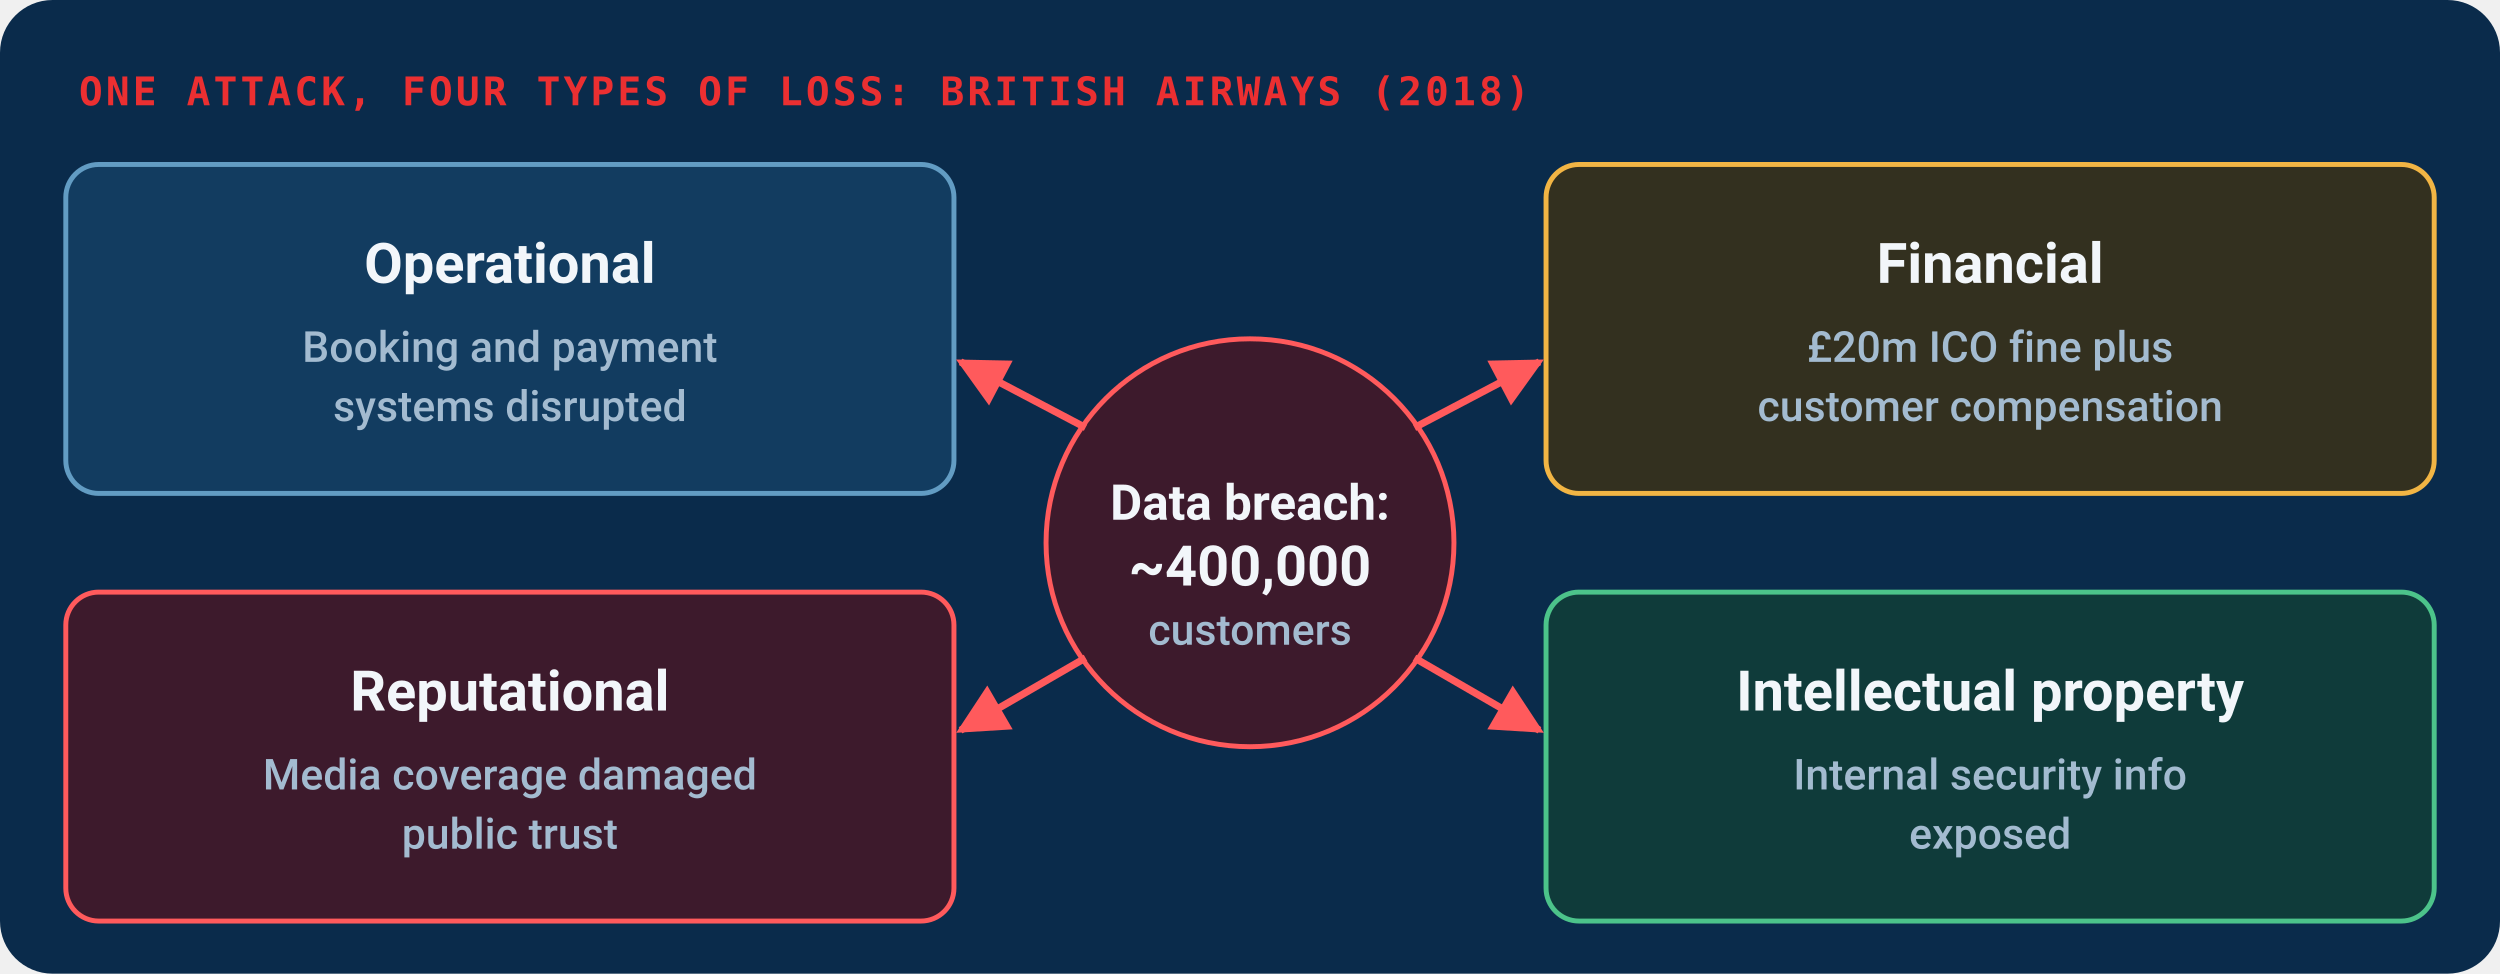
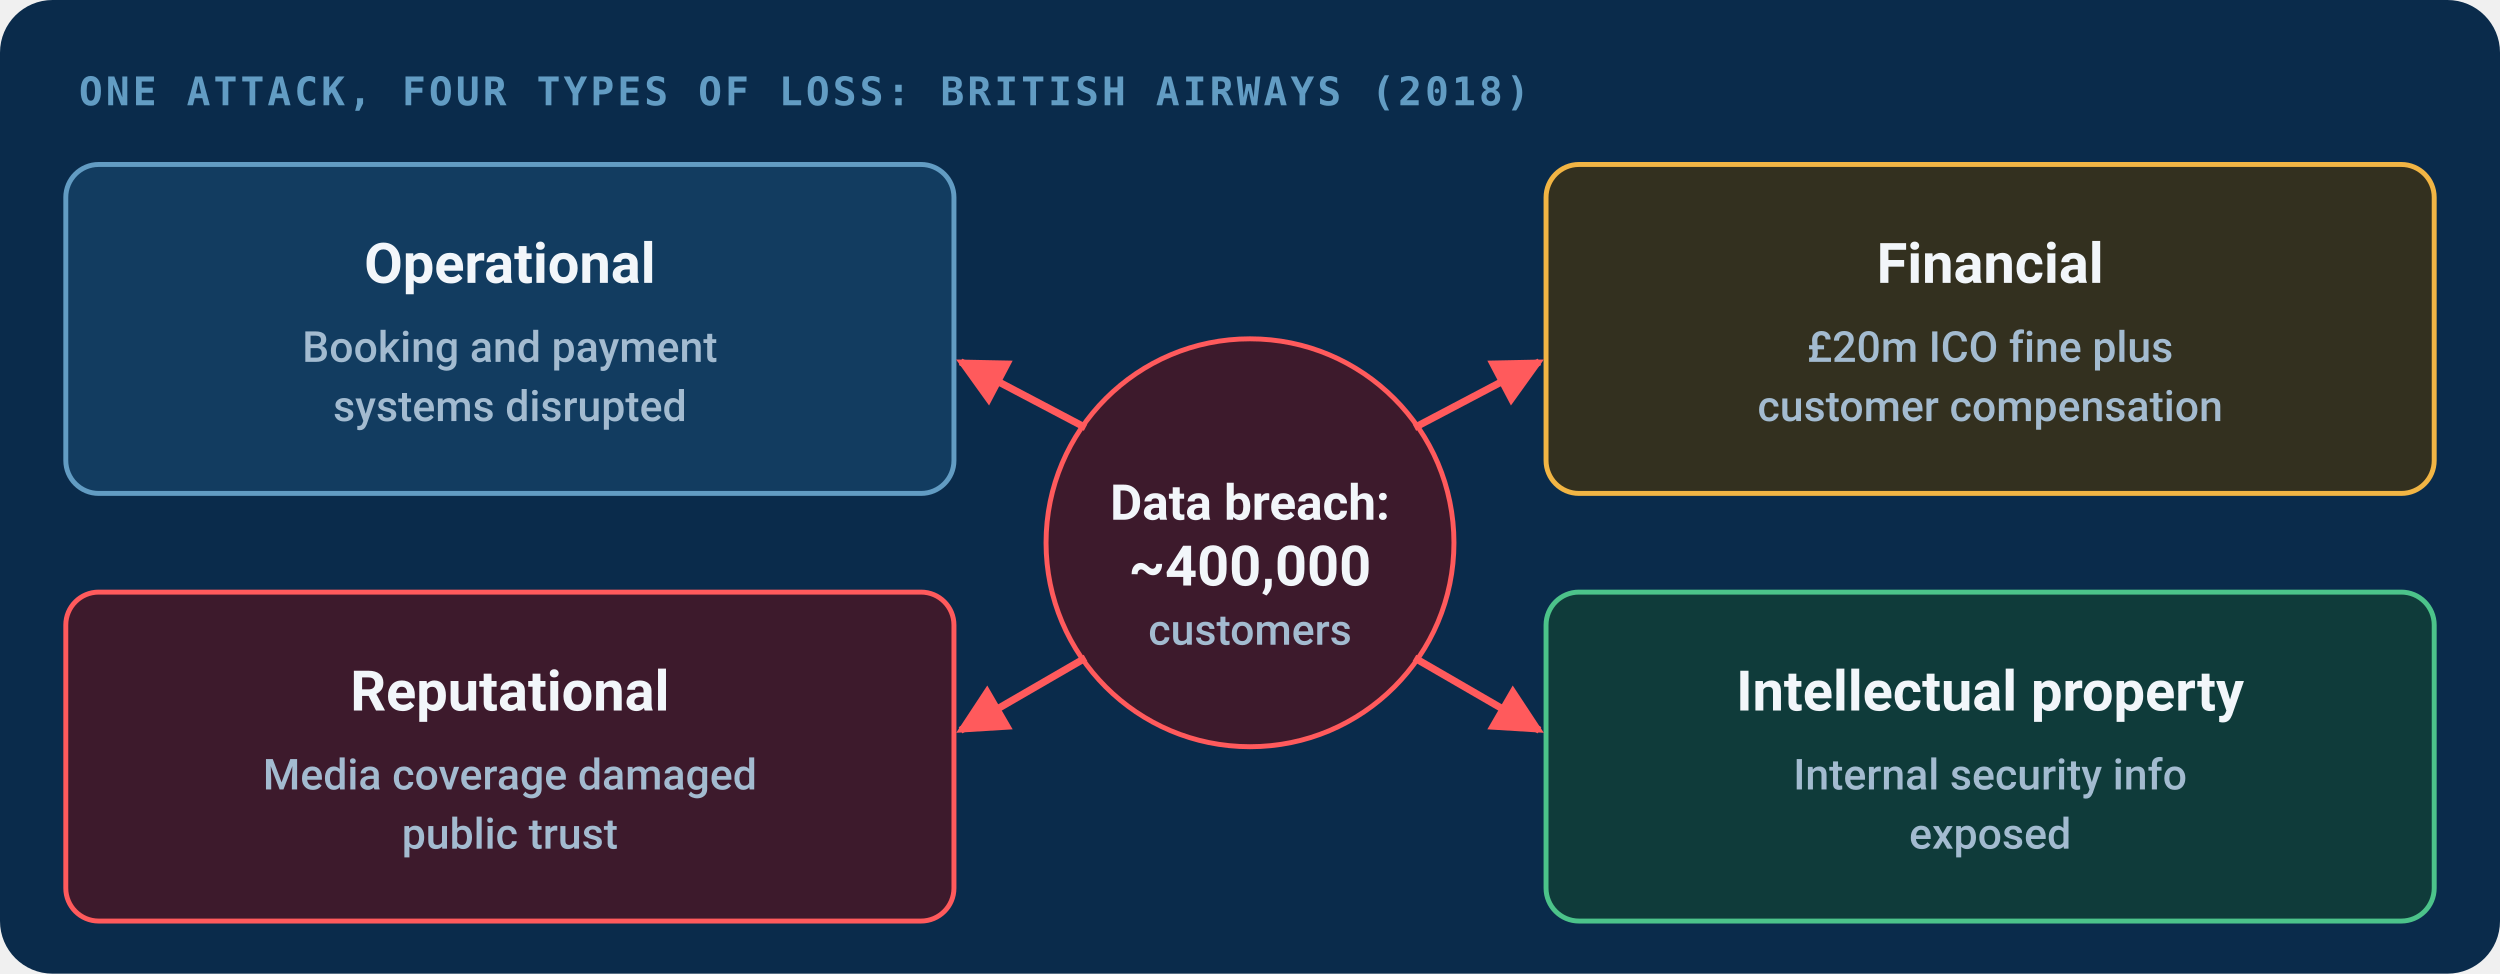
<svg xmlns="http://www.w3.org/2000/svg" viewBox="0 0 760 296" width="760" height="296" role="img" aria-labelledby="t d">
  <style>
.bg{fill:#0a2b4b}
.t{font:600 15px system-ui,-apple-system,'Segoe UI',Roboto,sans-serif;fill:#f2f6fa}
.tb{font:700 17px system-ui,-apple-system,'Segoe UI',Roboto,sans-serif;fill:#f2f6fa}
.s{font:500 13px system-ui,-apple-system,'Segoe UI',Roboto,sans-serif;fill:#a3bbd0}
.m{font:600 13px ui-monospace,Menlo,Consolas,monospace;fill:#f2f6fa}
- .h{font:700 12px ui-monospace,Menlo,Consolas,monospace;fill:#eb2f31;letter-spacing:.08em}
+ .h{font:700 12px ui-monospace,Menlo,Consolas,monospace;fill:#629cc3;letter-spacing:.08em}
.w{fill:#ffffff}
.box{fill:#0f3557;stroke:#2c5a80;stroke-width:1.5}
.acc{fill:#123c60;stroke:#629cc3;stroke-width:1.5}
.bad{fill:#3d1a2c;stroke:#ff5a5c;stroke-width:1.5}
.good{fill:#0f3b3a;stroke:#4cc38a;stroke-width:1.5}
.amb{fill:#33301f;stroke:#f2b544;stroke-width:1.5}
.dim{fill:#0c3052;stroke:#24496b;stroke-width:1.5}
- .solid-acc{fill:#629cc3}.solid-bad{fill:#eb2f31}.solid-good{fill:#2f9a5f}.solid-amb{fill:#c98f22}.solid-ink{fill:#f2f6fa}
+ .solid-acc{fill:#629cc3}.solid-bad{fill:#3f7aa3}.solid-good{fill:#2f9a5f}.solid-amb{fill:#c98f22}.solid-ink{fill:#f2f6fa}
.ln{stroke:#a3bbd0;stroke-width:2;fill:none}
.ln-acc{stroke:#629cc3;stroke-width:2.2;fill:none}
.ln-bad{stroke:#ff5a5c;stroke-width:2.2;fill:none}
.ln-good{stroke:#4cc38a;stroke-width:2.2;fill:none}
.dash{stroke-dasharray:6 5}
.tx-acc{fill:#629cc3}.tx-bad{fill:#ff5a5c}.tx-good{fill:#4cc38a}.tx-amb{fill:#f2b544}
.ic{fill:none;stroke:#f2f6fa;stroke-width:2;stroke-linecap:round;stroke-linejoin:round}
.ic-bad{fill:none;stroke:#ff5a5c;stroke-width:2;stroke-linecap:round;stroke-linejoin:round}
.ic-acc{fill:none;stroke:#629cc3;stroke-width:2;stroke-linecap:round;stroke-linejoin:round}
.mk-ln{fill:#a3bbd0}.mk-acc{fill:#629cc3}.mk-bad{fill:#ff5a5c}.mk-good{fill:#4cc38a}
</style>
  <defs>
    <marker id="a-ln" viewBox="0 0 10 10" refX="9" refY="5" markerWidth="7" markerHeight="7" orient="auto-start-reverse">
      <path d="M0 0 10 5 0 10z" class="mk-ln" />
    </marker>
    <marker id="a-acc" viewBox="0 0 10 10" refX="9" refY="5" markerWidth="7" markerHeight="7" orient="auto-start-reverse">
      <path d="M0 0 10 5 0 10z" class="mk-acc" />
    </marker>
    <marker id="a-bad" viewBox="0 0 10 10" refX="9" refY="5" markerWidth="7" markerHeight="7" orient="auto-start-reverse">
      <path d="M0 0 10 5 0 10z" class="mk-bad" />
    </marker>
    <marker id="a-good" viewBox="0 0 10 10" refX="9" refY="5" markerWidth="7" markerHeight="7" orient="auto-start-reverse">
      <path d="M0 0 10 5 0 10z" class="mk-good" />
    </marker>
  </defs>
  <rect class="bg" width="760" height="296" rx="16" />
  <text x="24" y="32" class="h" text-anchor="start">ONE ATTACK, FOUR TYPES OF LOSS: BRITISH AIRWAYS (2018)</text>
  <rect x="20" y="50" width="270" height="100" rx="10" class="acc" />
  <text x="155" y="86" class="tb" text-anchor="middle">Operational</text>
  <text x="155" y="110" class="s" text-anchor="middle">Booking and payment</text>
  <text x="155" y="128" class="s" text-anchor="middle">systems disrupted</text>
  <rect x="470" y="50" width="270" height="100" rx="10" class="amb" />
  <text x="605" y="86" class="tb" text-anchor="middle">Financial</text>
  <text x="605" y="110" class="s" text-anchor="middle">£20m ICO fine plus</text>
  <text x="605" y="128" class="s" text-anchor="middle">customer compensation</text>
  <rect x="20" y="180" width="270" height="100" rx="10" class="bad" />
  <text x="155" y="216" class="tb" text-anchor="middle">Reputational</text>
  <text x="155" y="240" class="s" text-anchor="middle">Media coverage damaged</text>
  <text x="155" y="258" class="s" text-anchor="middle">public trust</text>
  <rect x="470" y="180" width="270" height="100" rx="10" class="good" />
  <text x="605" y="216" class="tb" text-anchor="middle">Intellectual property</text>
  <text x="605" y="240" class="s" text-anchor="middle">Internal security info</text>
  <text x="605" y="258" class="s" text-anchor="middle">exposed</text>
  <circle cx="380" cy="165" r="62" class="bad" />
  <text x="380" y="158" class="t" text-anchor="middle">Data breach:</text>
  <text x="380" y="178" class="tb" text-anchor="middle">~400,000</text>
  <text x="380" y="196" class="s" text-anchor="middle">customers</text>
  <path d="M330 130 L292 110" class="ln-bad" marker-end="url(#a-bad)" />
  <path d="M430 130 L468 110" class="ln-bad" marker-end="url(#a-bad)" />
  <path d="M330 200 L292 222" class="ln-bad" marker-end="url(#a-bad)" />
  <path d="M430 200 L468 222" class="ln-bad" marker-end="url(#a-bad)" />
</svg>
